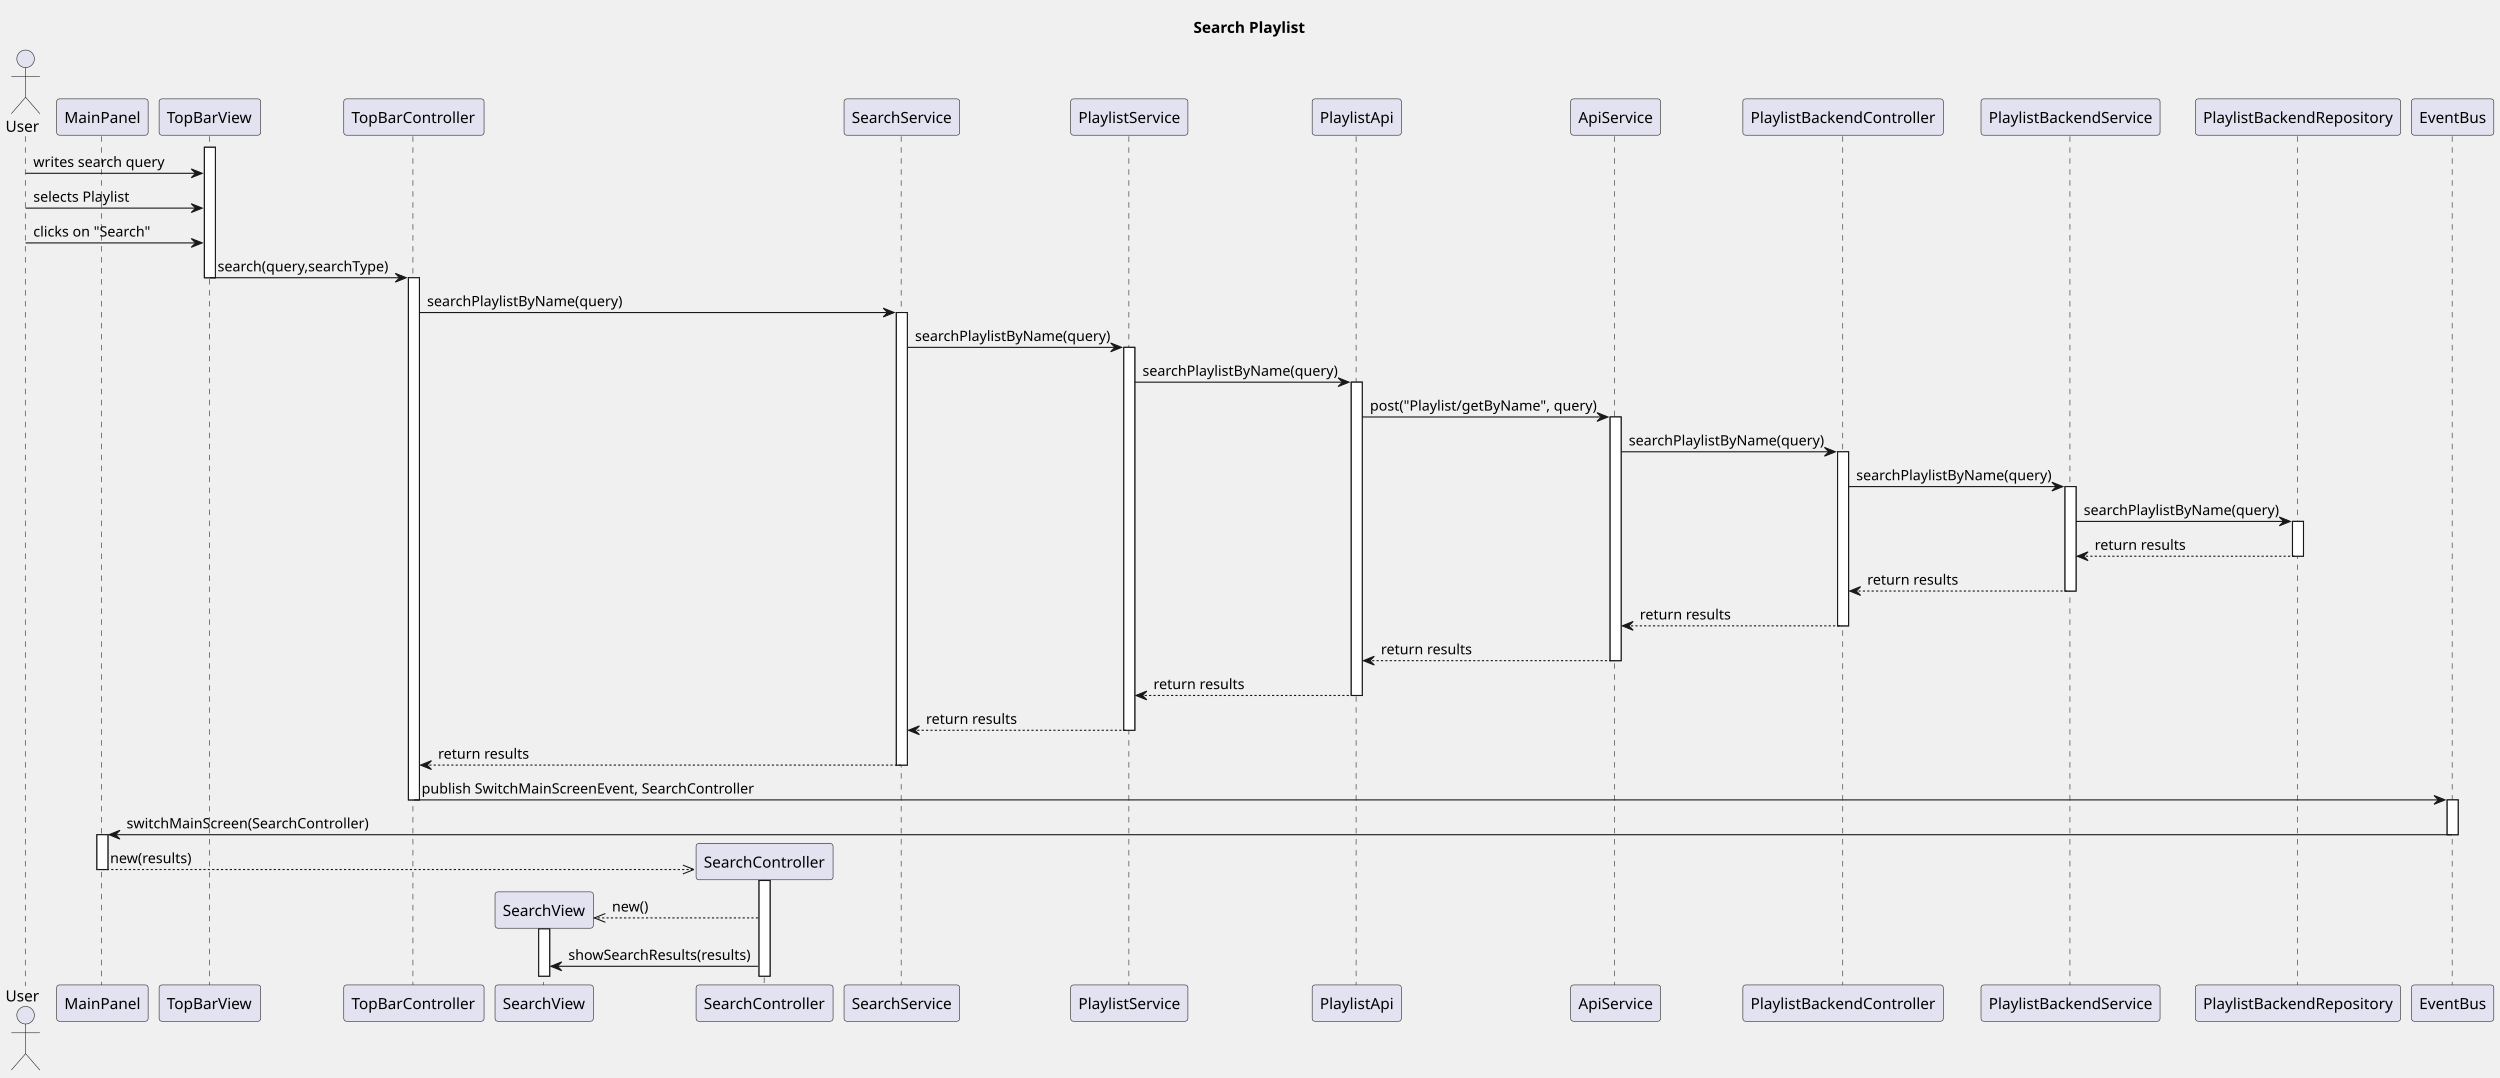
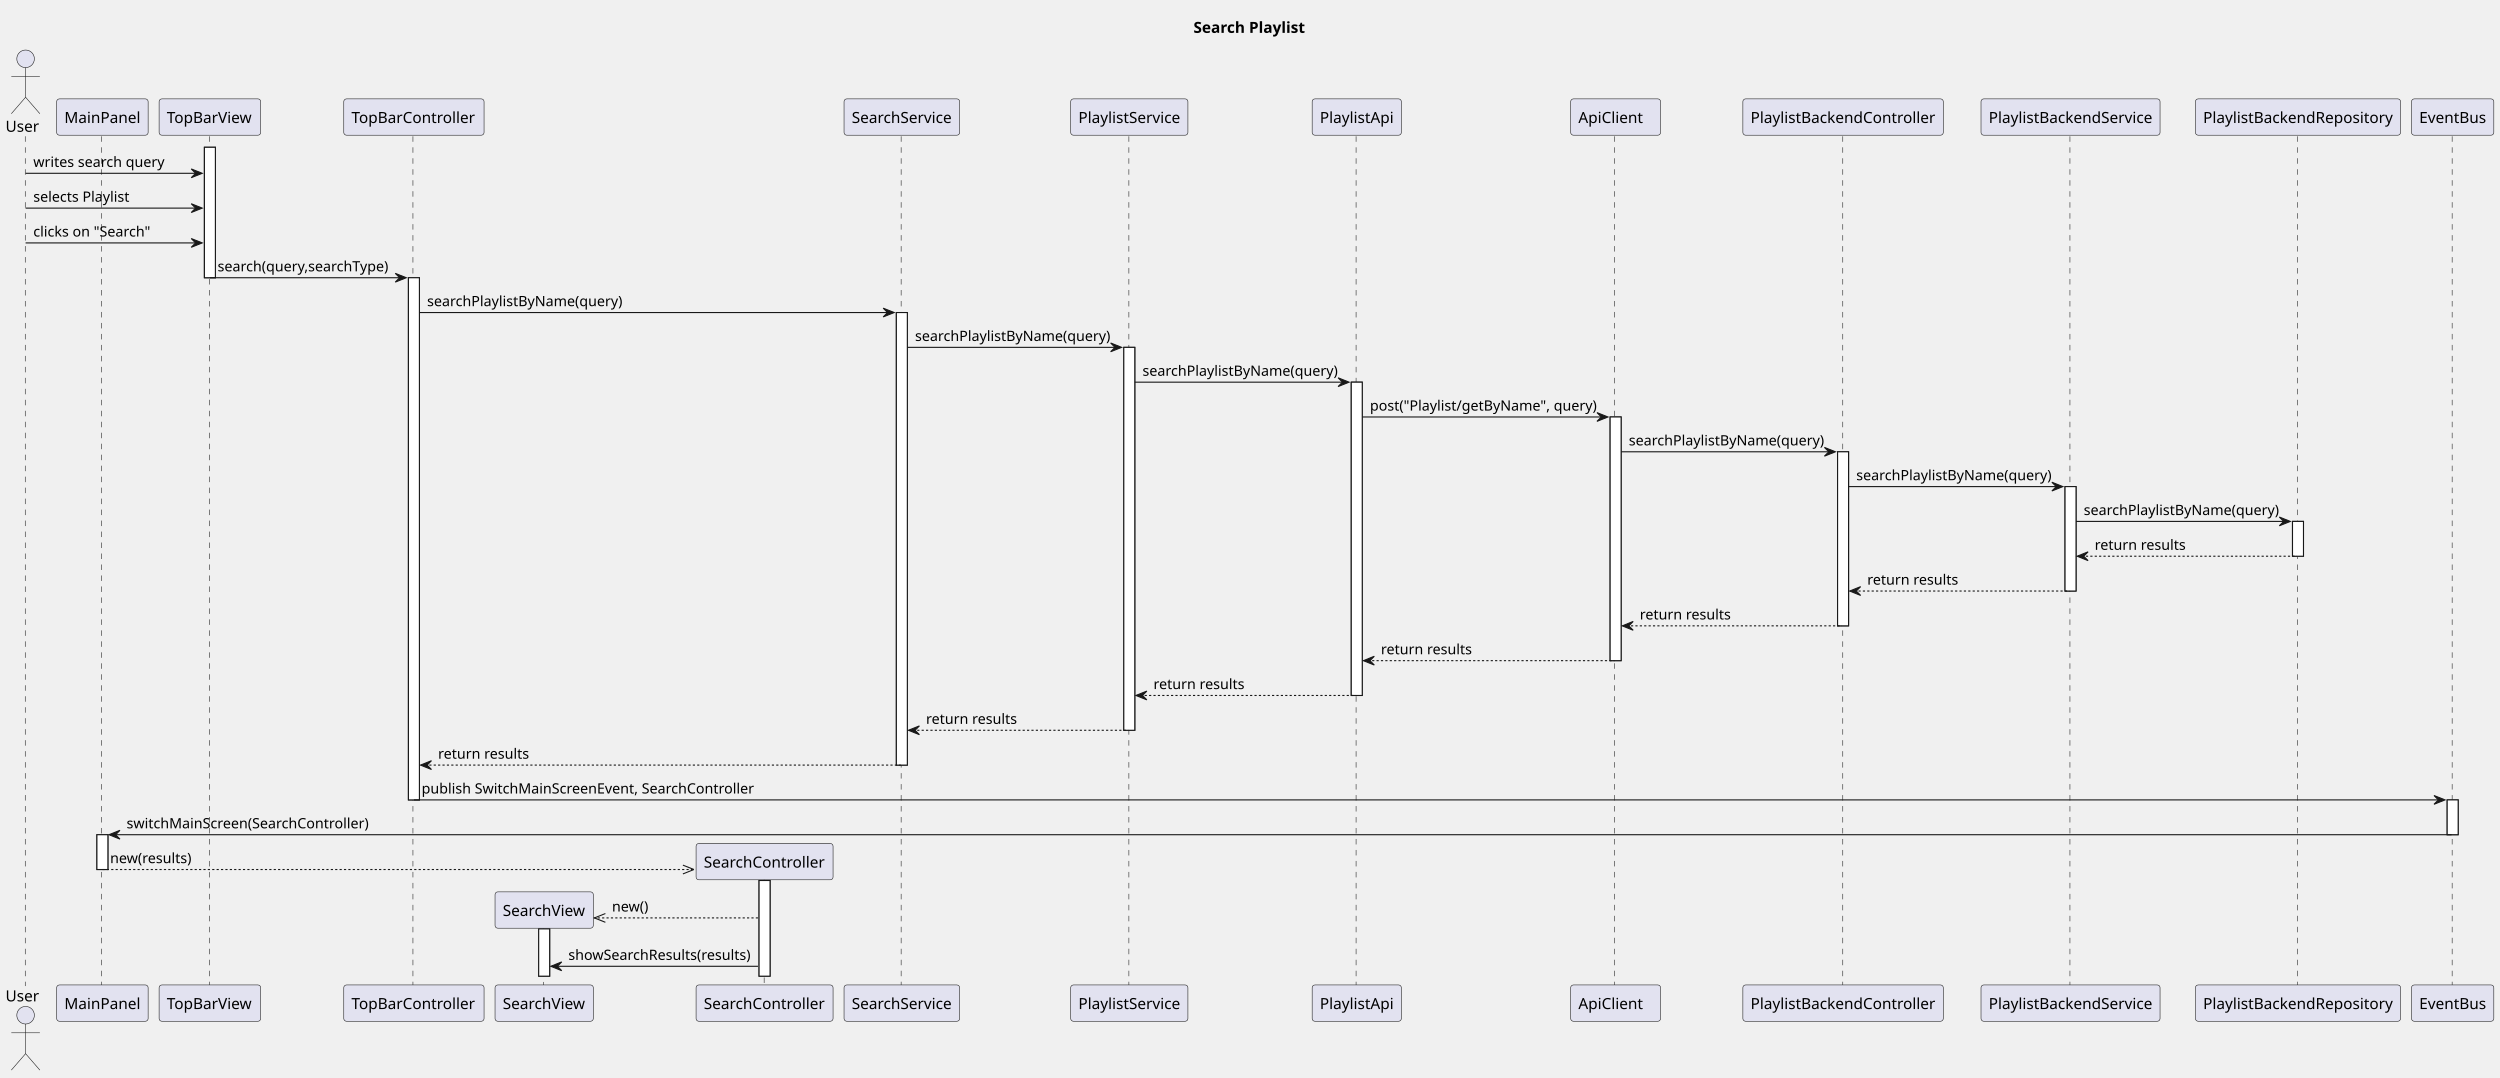
<svg xmlns="http://www.w3.org/2000/svg" contentStyleType="text/css" data-diagram-type="SEQUENCE" height="981px" preserveAspectRatio="none" style="width:2277px;height:981px;background:#FFFFFF;" version="1.1" viewBox="0 0 2277 981" width="2277px" zoomAndPan="magnify">
  <defs />
  <g>
    <text fill="#000000" font-family="sans-serif" font-size="14" font-weight="bold" lengthAdjust="spacing" textLength="101.388" x="1086.99" y="29.966">Search Playlist</text>
    <g>
      <rect fill="#FFFFFF" height="31.706" style="stroke:#181818;stroke-width:1;" width="10" x="88.268" y="760.256" />
    </g>
    <g>
      <rect fill="#FFFFFF" height="118.824" style="stroke:#181818;stroke-width:1;" width="10" x="186.173" y="134.136" />
    </g>
    <g>
      <rect fill="#FFFFFF" height="475.59" style="stroke:#181818;stroke-width:1;" width="10" x="371.993" y="252.96" />
    </g>
    <g>
      <rect fill="#FFFFFF" height="43.068" style="stroke:#181818;stroke-width:1;" width="10" x="490.632" y="846.03" />
    </g>
    <g>
      <rect fill="#FFFFFF" height="87.136" style="stroke:#181818;stroke-width:1;" width="10" x="691.37" y="801.962" />
    </g>
    <g>
      <rect fill="#FFFFFF" height="412.178" style="stroke:#181818;stroke-width:1;" width="10" x="816.401" y="284.666" />
    </g>
    <g>
      <rect fill="#FFFFFF" height="348.766" style="stroke:#181818;stroke-width:1;" width="10" x="1023.566" y="316.372" />
    </g>
    <g>
      <rect fill="#FFFFFF" height="285.354" style="stroke:#181818;stroke-width:1;" width="10" x="1230.731" y="348.078" />
    </g>
    <g>
      <rect fill="#FFFFFF" height="221.942" style="stroke:#181818;stroke-width:1;" width="10" x="1466.509" y="379.784" />
    </g>
    <g>
      <rect fill="#FFFFFF" height="158.53" style="stroke:#181818;stroke-width:1;" width="10" x="1673.675" y="411.49" />
    </g>
    <g>
      <rect fill="#FFFFFF" height="95.118" style="stroke:#181818;stroke-width:1;" width="10" x="1880.84" y="443.196" />
    </g>
    <g>
      <rect fill="#FFFFFF" height="31.706" style="stroke:#181818;stroke-width:1;" width="10" x="2088.005" y="474.902" />
    </g>
    <g>
      <rect fill="#FFFFFF" height="31.706" style="stroke:#181818;stroke-width:1;" width="10" x="2228.89" y="728.55" />
    </g>
    <g class="participant-lifeline" data-entity-uid="part1" data-qualified-name="User" id="part1-lifeline">
      <g>
        <rect fill="#000000" fill-opacity="0" height="773.962" width="8" x="19.309" y="124.136" />
        <line style="stroke:#181818;stroke-width:0.5;stroke-dasharray:5,5;" x1="23" x2="23" y1="124.136" y2="898.098" />
      </g>
    </g>
    <g class="participant-lifeline" data-entity-uid="part2" data-qualified-name="MainPanel" id="part2-lifeline">
      <g>
        <rect fill="#000000" fill-opacity="0" height="773.962" width="8" x="89.268" y="124.136" />
        <line style="stroke:#181818;stroke-width:0.5;stroke-dasharray:5,5;" x1="92.618" x2="92.618" y1="124.136" y2="898.098" />
      </g>
    </g>
    <g class="participant-lifeline" data-entity-uid="part3" data-qualified-name="TopBarView" id="part3-lifeline">
      <g>
        <rect fill="#000000" fill-opacity="0" height="773.962" width="8" x="187.173" y="124.136" />
        <line style="stroke:#181818;stroke-width:0.5;stroke-dasharray:5,5;" x1="190.918" x2="190.918" y1="124.136" y2="898.098" />
      </g>
    </g>
    <g class="participant-lifeline" data-entity-uid="part4" data-qualified-name="TopBarController" id="part4-lifeline">
      <g>
        <rect fill="#000000" fill-opacity="0" height="773.962" width="8" x="372.993" y="124.136" />
        <line style="stroke:#181818;stroke-width:0.5;stroke-dasharray:5,5;" x1="376.104" x2="376.104" y1="124.136" y2="898.098" />
      </g>
    </g>
    <g class="participant-lifeline" data-entity-uid="part5" data-qualified-name="SearchView" id="part5-lifeline">
      <g>
        <rect fill="#000000" fill-opacity="0" height="53.74" width="8" x="491.632" y="844.358" />
        <line style="stroke:#181818;stroke-width:0.5;stroke-dasharray:5,5;" x1="494.881" x2="494.881" y1="844.358" y2="898.098" />
      </g>
    </g>
    <g class="participant-lifeline" data-entity-uid="part6" data-qualified-name="SearchController" id="part6-lifeline">
      <g>
        <rect fill="#000000" fill-opacity="0" height="97.808" width="8" x="692.37" y="800.29" />
        <line style="stroke:#181818;stroke-width:0.5;stroke-dasharray:5,5;" x1="695.987" x2="695.987" y1="800.29" y2="898.098" />
      </g>
    </g>
    <g class="participant-lifeline" data-entity-uid="part7" data-qualified-name="SearchService" id="part7-lifeline">
      <g>
        <rect fill="#000000" fill-opacity="0" height="773.962" width="8" x="817.401" y="124.136" />
        <line style="stroke:#181818;stroke-width:0.5;stroke-dasharray:5,5;" x1="820.754" x2="820.754" y1="124.136" y2="898.098" />
      </g>
    </g>
    <g class="participant-lifeline" data-entity-uid="part8" data-qualified-name="PlaylistService" id="part8-lifeline">
      <g>
        <rect fill="#000000" fill-opacity="0" height="773.962" width="8" x="1024.566" y="124.136" />
        <line style="stroke:#181818;stroke-width:0.5;stroke-dasharray:5,5;" x1="1028.184" x2="1028.184" y1="124.136" y2="898.098" />
      </g>
    </g>
    <g class="participant-lifeline" data-entity-uid="part9" data-qualified-name="PlaylistApi" id="part9-lifeline">
      <g>
        <rect fill="#000000" fill-opacity="0" height="773.962" width="8" x="1231.731" y="124.136" />
        <line style="stroke:#181818;stroke-width:0.5;stroke-dasharray:5,5;" x1="1235.117" x2="1235.117" y1="124.136" y2="898.098" />
      </g>
    </g>
-     <g class="participant-lifeline" data-entity-uid="part10" data-qualified-name="ApiService" id="part10-lifeline">
+     <g class="participant-lifeline" data-entity-uid="part10" data-qualified-name="ApiClient" id="part10-lifeline">
      <g>
        <rect fill="#000000" fill-opacity="0" height="773.962" width="8" x="1467.509" y="124.136" />
        <line style="stroke:#181818;stroke-width:0.5;stroke-dasharray:5,5;" x1="1470.574" x2="1470.574" y1="124.136" y2="898.098" />
      </g>
    </g>
    <g class="participant-lifeline" data-entity-uid="part11" data-qualified-name="PlaylistBackendController" id="part11-lifeline">
      <g>
        <rect fill="#000000" fill-opacity="0" height="773.962" width="8" x="1674.675" y="124.136" />
        <line style="stroke:#181818;stroke-width:0.5;stroke-dasharray:5,5;" x1="1678.402" x2="1678.402" y1="124.136" y2="898.098" />
      </g>
    </g>
    <g class="participant-lifeline" data-entity-uid="part12" data-qualified-name="PlaylistBackendService" id="part12-lifeline">
      <g>
        <rect fill="#000000" fill-opacity="0" height="773.962" width="8" x="1881.84" y="124.136" />
        <line style="stroke:#181818;stroke-width:0.5;stroke-dasharray:5,5;" x1="1885.304" x2="1885.304" y1="124.136" y2="898.098" />
      </g>
    </g>
    <g class="participant-lifeline" data-entity-uid="part13" data-qualified-name="PlaylistBackendRepository" id="part13-lifeline">
      <g>
        <rect fill="#000000" fill-opacity="0" height="773.962" width="8" x="2089.005" y="124.136" />
        <line style="stroke:#181818;stroke-width:0.5;stroke-dasharray:5,5;" x1="2092.597" x2="2092.597" y1="124.136" y2="898.098" />
      </g>
    </g>
    <g class="participant-lifeline" data-entity-uid="part14" data-qualified-name="EventBus" id="part14-lifeline">
      <g>
        <rect fill="#000000" fill-opacity="0" height="773.962" width="8" x="2229.89" y="124.136" />
        <line style="stroke:#181818;stroke-width:0.5;stroke-dasharray:5,5;" x1="2233.413" x2="2233.413" y1="124.136" y2="898.098" />
      </g>
    </g>
    <g class="participant participant-head" data-entity-uid="part1" data-qualified-name="User" id="part1-head">
      <text fill="#000000" font-family="sans-serif" font-size="14" lengthAdjust="spacing" textLength="30.618" x="5" y="120.034">User</text>
      <ellipse cx="23.309" cy="53.568" fill="#E2E2F0" rx="8" ry="8" style="stroke:#181818;stroke-width:0.5;" />
      <path d="M23.309,61.568 L23.309,88.568 M10.309,69.568 L36.309,69.568 M23.309,88.568 L10.309,103.568 M23.309,88.568 L36.309,103.568" fill="none" style="stroke:#181818;stroke-width:0.5;" />
    </g>
    <g class="participant participant-tail" data-entity-uid="part1" data-qualified-name="User" id="part1-tail">
      <text fill="#000000" font-family="sans-serif" font-size="14" lengthAdjust="spacing" textLength="30.618" x="5" y="912.064">User</text>
      <ellipse cx="23.309" cy="924.666" fill="#E2E2F0" rx="8" ry="8" style="stroke:#181818;stroke-width:0.5;" />
      <path d="M23.309,932.666 L23.309,959.666 M10.309,940.666 L36.309,940.666 M23.309,959.666 L10.309,974.666 M23.309,959.666 L36.309,974.666" fill="none" style="stroke:#181818;stroke-width:0.5;" />
    </g>
    <g class="participant participant-head" data-entity-uid="part2" data-qualified-name="MainPanel" id="part2-head">
      <rect fill="#E2E2F0" height="33.068" rx="2.5" ry="2.5" style="stroke:#181818;stroke-width:0.5;" width="83.3" x="51.618" y="90.068" />
      <text fill="#000000" font-family="sans-serif" font-size="14" lengthAdjust="spacing" textLength="69.3" x="58.618" y="112.034">MainPanel</text>
    </g>
    <g class="participant participant-tail" data-entity-uid="part2" data-qualified-name="MainPanel" id="part2-tail">
      <rect fill="#E2E2F0" height="33.068" rx="2.5" ry="2.5" style="stroke:#181818;stroke-width:0.5;" width="83.3" x="51.618" y="897.098" />
      <text fill="#000000" font-family="sans-serif" font-size="14" lengthAdjust="spacing" textLength="69.3" x="58.618" y="919.064">MainPanel</text>
    </g>
    <g class="participant participant-head" data-entity-uid="part3" data-qualified-name="TopBarView" id="part3-head">
      <rect fill="#E2E2F0" height="33.068" rx="2.5" ry="2.5" style="stroke:#181818;stroke-width:0.5;" width="92.512" x="144.918" y="90.068" />
      <text fill="#000000" font-family="sans-serif" font-size="14" lengthAdjust="spacing" textLength="78.512" x="151.918" y="112.034">TopBarView</text>
    </g>
    <g class="participant participant-tail" data-entity-uid="part3" data-qualified-name="TopBarView" id="part3-tail">
      <rect fill="#E2E2F0" height="33.068" rx="2.5" ry="2.5" style="stroke:#181818;stroke-width:0.5;" width="92.512" x="144.918" y="897.098" />
      <text fill="#000000" font-family="sans-serif" font-size="14" lengthAdjust="spacing" textLength="78.512" x="151.918" y="919.064">TopBarView</text>
    </g>
    <g class="participant participant-head" data-entity-uid="part4" data-qualified-name="TopBarController" id="part4-head">
      <rect fill="#E2E2F0" height="33.068" rx="2.5" ry="2.5" style="stroke:#181818;stroke-width:0.5;" width="127.778" x="313.104" y="90.068" />
      <text fill="#000000" font-family="sans-serif" font-size="14" lengthAdjust="spacing" textLength="113.778" x="320.104" y="112.034">TopBarController</text>
    </g>
    <g class="participant participant-tail" data-entity-uid="part4" data-qualified-name="TopBarController" id="part4-tail">
      <rect fill="#E2E2F0" height="33.068" rx="2.5" ry="2.5" style="stroke:#181818;stroke-width:0.5;" width="127.778" x="313.104" y="897.098" />
      <text fill="#000000" font-family="sans-serif" font-size="14" lengthAdjust="spacing" textLength="113.778" x="320.104" y="919.064">TopBarController</text>
    </g>
    <g class="participant participant-tail" data-entity-uid="part5" data-qualified-name="SearchView" id="part5-tail">
      <rect fill="#E2E2F0" height="33.068" rx="2.5" ry="2.5" style="stroke:#181818;stroke-width:0.5;" width="89.502" x="450.881" y="897.098" />
      <text fill="#000000" font-family="sans-serif" font-size="14" lengthAdjust="spacing" textLength="75.502" x="457.881" y="919.064">SearchView</text>
    </g>
    <g class="participant participant-tail" data-entity-uid="part6" data-qualified-name="SearchController" id="part6-tail">
      <rect fill="#E2E2F0" height="33.068" rx="2.5" ry="2.5" style="stroke:#181818;stroke-width:0.5;" width="124.768" x="633.987" y="897.098" />
      <text fill="#000000" font-family="sans-serif" font-size="14" lengthAdjust="spacing" textLength="110.768" x="640.987" y="919.064">SearchController</text>
    </g>
    <g class="participant participant-head" data-entity-uid="part7" data-qualified-name="SearchService" id="part7-head">
      <rect fill="#E2E2F0" height="33.068" rx="2.5" ry="2.5" style="stroke:#181818;stroke-width:0.5;" width="105.294" x="768.754" y="90.068" />
      <text fill="#000000" font-family="sans-serif" font-size="14" lengthAdjust="spacing" textLength="91.294" x="775.754" y="112.034">SearchService</text>
    </g>
    <g class="participant participant-tail" data-entity-uid="part7" data-qualified-name="SearchService" id="part7-tail">
      <rect fill="#E2E2F0" height="33.068" rx="2.5" ry="2.5" style="stroke:#181818;stroke-width:0.5;" width="105.294" x="768.754" y="897.098" />
      <text fill="#000000" font-family="sans-serif" font-size="14" lengthAdjust="spacing" textLength="91.294" x="775.754" y="919.064">SearchService</text>
    </g>
    <g class="participant participant-head" data-entity-uid="part8" data-qualified-name="PlaylistService" id="part8-head">
      <rect fill="#E2E2F0" height="33.068" rx="2.5" ry="2.5" style="stroke:#181818;stroke-width:0.5;" width="106.764" x="975.184" y="90.068" />
      <text fill="#000000" font-family="sans-serif" font-size="14" lengthAdjust="spacing" textLength="92.764" x="982.184" y="112.034">PlaylistService</text>
    </g>
    <g class="participant participant-tail" data-entity-uid="part8" data-qualified-name="PlaylistService" id="part8-tail">
      <rect fill="#E2E2F0" height="33.068" rx="2.5" ry="2.5" style="stroke:#181818;stroke-width:0.5;" width="106.764" x="975.184" y="897.098" />
      <text fill="#000000" font-family="sans-serif" font-size="14" lengthAdjust="spacing" textLength="92.764" x="982.184" y="919.064">PlaylistService</text>
    </g>
    <g class="participant participant-head" data-entity-uid="part9" data-qualified-name="PlaylistApi" id="part9-head">
      <rect fill="#E2E2F0" height="33.068" rx="2.5" ry="2.5" style="stroke:#181818;stroke-width:0.5;" width="81.228" x="1195.117" y="90.068" />
      <text fill="#000000" font-family="sans-serif" font-size="14" lengthAdjust="spacing" textLength="67.228" x="1202.117" y="112.034">PlaylistApi</text>
    </g>
    <g class="participant participant-tail" data-entity-uid="part9" data-qualified-name="PlaylistApi" id="part9-tail">
      <rect fill="#E2E2F0" height="33.068" rx="2.5" ry="2.5" style="stroke:#181818;stroke-width:0.5;" width="81.228" x="1195.117" y="897.098" />
      <text fill="#000000" font-family="sans-serif" font-size="14" lengthAdjust="spacing" textLength="67.228" x="1202.117" y="919.064">PlaylistApi</text>
    </g>
-     <g class="participant participant-head" data-entity-uid="part10" data-qualified-name="ApiService" id="part10-head">
+     <g class="participant participant-head" data-entity-uid="part10" data-qualified-name="ApiClient" id="part10-head">
      <rect fill="#E2E2F0" height="33.068" rx="2.5" ry="2.5" style="stroke:#181818;stroke-width:0.5;" width="81.872" x="1430.574" y="90.068" />
-       <text fill="#000000" font-family="sans-serif" font-size="14" lengthAdjust="spacing" textLength="67.872" x="1437.574" y="112.034">ApiService</text>
-     </g>
-     <g class="participant participant-tail" data-entity-uid="part10" data-qualified-name="ApiService" id="part10-tail">
+       <text fill="#000000" font-family="sans-serif" font-size="14" lengthAdjust="spacing" textLength="67.872" x="1437.574" y="112.034">ApiClient</text>
+     </g>
+     <g class="participant participant-tail" data-entity-uid="part10" data-qualified-name="ApiClient" id="part10-tail">
      <rect fill="#E2E2F0" height="33.068" rx="2.5" ry="2.5" style="stroke:#181818;stroke-width:0.5;" width="81.872" x="1430.574" y="897.098" />
-       <text fill="#000000" font-family="sans-serif" font-size="14" lengthAdjust="spacing" textLength="67.872" x="1437.574" y="919.064">ApiService</text>
+       <text fill="#000000" font-family="sans-serif" font-size="14" lengthAdjust="spacing" textLength="67.872" x="1437.574" y="919.064">ApiClient</text>
    </g>
    <g class="participant participant-head" data-entity-uid="part11" data-qualified-name="PlaylistBackendController" id="part11-head">
      <rect fill="#E2E2F0" height="33.068" rx="2.5" ry="2.5" style="stroke:#181818;stroke-width:0.5;" width="182.545" x="1587.402" y="90.068" />
      <text fill="#000000" font-family="sans-serif" font-size="14" lengthAdjust="spacing" textLength="168.545" x="1594.402" y="112.034">PlaylistBackendController</text>
    </g>
    <g class="participant participant-tail" data-entity-uid="part11" data-qualified-name="PlaylistBackendController" id="part11-tail">
      <rect fill="#E2E2F0" height="33.068" rx="2.5" ry="2.5" style="stroke:#181818;stroke-width:0.5;" width="182.545" x="1587.402" y="897.098" />
      <text fill="#000000" font-family="sans-serif" font-size="14" lengthAdjust="spacing" textLength="168.545" x="1594.402" y="919.064">PlaylistBackendController</text>
    </g>
    <g class="participant participant-head" data-entity-uid="part12" data-qualified-name="PlaylistBackendService" id="part12-head">
      <rect fill="#E2E2F0" height="33.068" rx="2.5" ry="2.5" style="stroke:#181818;stroke-width:0.5;" width="163.071" x="1804.304" y="90.068" />
      <text fill="#000000" font-family="sans-serif" font-size="14" lengthAdjust="spacing" textLength="149.071" x="1811.304" y="112.034">PlaylistBackendService</text>
    </g>
    <g class="participant participant-tail" data-entity-uid="part12" data-qualified-name="PlaylistBackendService" id="part12-tail">
      <rect fill="#E2E2F0" height="33.068" rx="2.5" ry="2.5" style="stroke:#181818;stroke-width:0.5;" width="163.071" x="1804.304" y="897.098" />
      <text fill="#000000" font-family="sans-serif" font-size="14" lengthAdjust="spacing" textLength="149.071" x="1811.304" y="919.064">PlaylistBackendService</text>
    </g>
    <g class="participant participant-head" data-entity-uid="part13" data-qualified-name="PlaylistBackendRepository" id="part13-head">
      <rect fill="#E2E2F0" height="33.068" rx="2.5" ry="2.5" style="stroke:#181818;stroke-width:0.5;" width="186.815" x="1999.597" y="90.068" />
      <text fill="#000000" font-family="sans-serif" font-size="14" lengthAdjust="spacing" textLength="172.815" x="2006.597" y="112.034">PlaylistBackendRepository</text>
    </g>
    <g class="participant participant-tail" data-entity-uid="part13" data-qualified-name="PlaylistBackendRepository" id="part13-tail">
      <rect fill="#E2E2F0" height="33.068" rx="2.5" ry="2.5" style="stroke:#181818;stroke-width:0.5;" width="186.815" x="1999.597" y="897.098" />
      <text fill="#000000" font-family="sans-serif" font-size="14" lengthAdjust="spacing" textLength="172.815" x="2006.597" y="919.064">PlaylistBackendRepository</text>
    </g>
    <g class="participant participant-head" data-entity-uid="part14" data-qualified-name="EventBus" id="part14-head">
      <rect fill="#E2E2F0" height="33.068" rx="2.5" ry="2.5" style="stroke:#181818;stroke-width:0.5;" width="74.956" x="2196.413" y="90.068" />
      <text fill="#000000" font-family="sans-serif" font-size="14" lengthAdjust="spacing" textLength="60.956" x="2203.413" y="112.034">EventBus</text>
    </g>
    <g class="participant participant-tail" data-entity-uid="part14" data-qualified-name="EventBus" id="part14-tail">
      <rect fill="#E2E2F0" height="33.068" rx="2.5" ry="2.5" style="stroke:#181818;stroke-width:0.5;" width="74.956" x="2196.413" y="897.098" />
      <text fill="#000000" font-family="sans-serif" font-size="14" lengthAdjust="spacing" textLength="60.956" x="2203.413" y="919.064">EventBus</text>
    </g>
    <g>
      <rect fill="#FFFFFF" height="31.706" style="stroke:#181818;stroke-width:1;" width="10" x="88.268" y="760.256" />
    </g>
    <g>
      <rect fill="#FFFFFF" height="118.824" style="stroke:#181818;stroke-width:1;" width="10" x="186.173" y="134.136" />
    </g>
    <g>
      <rect fill="#FFFFFF" height="475.59" style="stroke:#181818;stroke-width:1;" width="10" x="371.993" y="252.96" />
    </g>
    <g>
      <rect fill="#FFFFFF" height="43.068" style="stroke:#181818;stroke-width:1;" width="10" x="490.632" y="846.03" />
    </g>
    <g>
      <rect fill="#FFFFFF" height="87.136" style="stroke:#181818;stroke-width:1;" width="10" x="691.37" y="801.962" />
    </g>
    <g>
      <rect fill="#FFFFFF" height="412.178" style="stroke:#181818;stroke-width:1;" width="10" x="816.401" y="284.666" />
    </g>
    <g>
      <rect fill="#FFFFFF" height="348.766" style="stroke:#181818;stroke-width:1;" width="10" x="1023.566" y="316.372" />
    </g>
    <g>
      <rect fill="#FFFFFF" height="285.354" style="stroke:#181818;stroke-width:1;" width="10" x="1230.731" y="348.078" />
    </g>
    <g>
      <rect fill="#FFFFFF" height="221.942" style="stroke:#181818;stroke-width:1;" width="10" x="1466.509" y="379.784" />
    </g>
    <g>
      <rect fill="#FFFFFF" height="158.53" style="stroke:#181818;stroke-width:1;" width="10" x="1673.675" y="411.49" />
    </g>
    <g>
      <rect fill="#FFFFFF" height="95.118" style="stroke:#181818;stroke-width:1;" width="10" x="1880.84" y="443.196" />
    </g>
    <g>
      <rect fill="#FFFFFF" height="31.706" style="stroke:#181818;stroke-width:1;" width="10" x="2088.005" y="474.902" />
    </g>
    <g>
      <rect fill="#FFFFFF" height="31.706" style="stroke:#181818;stroke-width:1;" width="10" x="2228.89" y="728.55" />
    </g>
    <g class="message" data-entity-1="part1" data-entity-2="part3" id="msg1">
      <polygon fill="#181818" points="174.173,153.842,184.173,157.842,174.173,161.842,178.173,157.842" style="stroke:#181818;stroke-width:1;" />
      <line style="stroke:#181818;stroke-width:1;" x1="23.309" x2="180.173" y1="157.842" y2="157.842" />
      <text fill="#000000" font-family="sans-serif" font-size="13" lengthAdjust="spacing" textLength="119.808" x="30.309" y="152.033">writes search query</text>
    </g>
    <g class="message" data-entity-1="part1" data-entity-2="part3" id="msg2">
      <polygon fill="#181818" points="174.173,185.548,184.173,189.548,174.173,193.548,178.173,189.548" style="stroke:#181818;stroke-width:1;" />
      <line style="stroke:#181818;stroke-width:1;" x1="23.309" x2="180.173" y1="189.548" y2="189.548" />
      <text fill="#000000" font-family="sans-serif" font-size="13" lengthAdjust="spacing" textLength="87.555" x="30.309" y="183.739">selects Playlist</text>
    </g>
    <g class="message" data-entity-1="part1" data-entity-2="part3" id="msg3">
      <polygon fill="#181818" points="174.173,217.254,184.173,221.254,174.173,225.254,178.173,221.254" style="stroke:#181818;stroke-width:1;" />
      <line style="stroke:#181818;stroke-width:1;" x1="23.309" x2="180.173" y1="221.254" y2="221.254" />
      <text fill="#000000" font-family="sans-serif" font-size="13" lengthAdjust="spacing" textLength="107.029" x="30.309" y="215.445">clicks on "Search"</text>
    </g>
    <g class="message" data-entity-1="part3" data-entity-2="part4" id="msg4">
      <polygon fill="#181818" points="359.993,248.96,369.993,252.96,359.993,256.96,363.993,252.96" style="stroke:#181818;stroke-width:1;" />
      <line style="stroke:#181818;stroke-width:1;" x1="191.173" x2="365.993" y1="252.96" y2="252.96" />
      <text fill="#000000" font-family="sans-serif" font-size="13" lengthAdjust="spacing" textLength="156.819" x="198.173" y="247.151">search(query,searchType)</text>
    </g>
    <g class="message" data-entity-1="part4" data-entity-2="part7" id="msg5">
      <polygon fill="#181818" points="804.401,280.666,814.401,284.666,804.401,288.666,808.401,284.666" style="stroke:#181818;stroke-width:1;" />
      <line style="stroke:#181818;stroke-width:1;" x1="381.993" x2="810.401" y1="284.666" y2="284.666" />
      <text fill="#000000" font-family="sans-serif" font-size="13" lengthAdjust="spacing" textLength="178.165" x="388.993" y="278.857">searchPlaylistByName(query)</text>
    </g>
    <g class="message" data-entity-1="part7" data-entity-2="part8" id="msg6">
      <polygon fill="#181818" points="1011.566,312.372,1021.566,316.372,1011.566,320.372,1015.566,316.372" style="stroke:#181818;stroke-width:1;" />
      <line style="stroke:#181818;stroke-width:1;" x1="826.401" x2="1017.566" y1="316.372" y2="316.372" />
      <text fill="#000000" font-family="sans-serif" font-size="13" lengthAdjust="spacing" textLength="178.165" x="833.401" y="310.563">searchPlaylistByName(query)</text>
    </g>
    <g class="message" data-entity-1="part8" data-entity-2="part9" id="msg7">
      <polygon fill="#181818" points="1218.731,344.078,1228.731,348.078,1218.731,352.078,1222.731,348.078" style="stroke:#181818;stroke-width:1;" />
      <line style="stroke:#181818;stroke-width:1;" x1="1033.566" x2="1224.731" y1="348.078" y2="348.078" />
      <text fill="#000000" font-family="sans-serif" font-size="13" lengthAdjust="spacing" textLength="178.165" x="1040.566" y="342.269">searchPlaylistByName(query)</text>
    </g>
    <g class="message" data-entity-1="part9" data-entity-2="part10" id="msg8">
      <polygon fill="#181818" points="1454.509,375.784,1464.509,379.784,1454.509,383.784,1458.509,379.784" style="stroke:#181818;stroke-width:1;" />
      <line style="stroke:#181818;stroke-width:1;" x1="1240.731" x2="1460.509" y1="379.784" y2="379.784" />
      <text fill="#000000" font-family="sans-serif" font-size="13" lengthAdjust="spacing" textLength="206.778" x="1247.731" y="373.975">post("Playlist/getByName", query)</text>
    </g>
    <g class="message" data-entity-1="part10" data-entity-2="part11" id="msg9">
      <polygon fill="#181818" points="1661.675,407.49,1671.675,411.49,1661.675,415.49,1665.675,411.49" style="stroke:#181818;stroke-width:1;" />
      <line style="stroke:#181818;stroke-width:1;" x1="1476.509" x2="1667.675" y1="411.49" y2="411.49" />
      <text fill="#000000" font-family="sans-serif" font-size="13" lengthAdjust="spacing" textLength="178.165" x="1483.509" y="405.681">searchPlaylistByName(query)</text>
    </g>
    <g class="message" data-entity-1="part11" data-entity-2="part12" id="msg10">
      <polygon fill="#181818" points="1868.84,439.196,1878.84,443.196,1868.84,447.196,1872.84,443.196" style="stroke:#181818;stroke-width:1;" />
      <line style="stroke:#181818;stroke-width:1;" x1="1683.675" x2="1874.84" y1="443.196" y2="443.196" />
      <text fill="#000000" font-family="sans-serif" font-size="13" lengthAdjust="spacing" textLength="178.165" x="1690.675" y="437.387">searchPlaylistByName(query)</text>
    </g>
    <g class="message" data-entity-1="part12" data-entity-2="part13" id="msg11">
      <polygon fill="#181818" points="2076.005,470.902,2086.005,474.902,2076.005,478.902,2080.005,474.902" style="stroke:#181818;stroke-width:1;" />
      <line style="stroke:#181818;stroke-width:1;" x1="1890.84" x2="2082.005" y1="474.902" y2="474.902" />
      <text fill="#000000" font-family="sans-serif" font-size="13" lengthAdjust="spacing" textLength="178.165" x="1897.84" y="469.093">searchPlaylistByName(query)</text>
    </g>
    <g class="message" data-entity-1="part13" data-entity-2="part12" id="msg12">
      <polygon fill="#181818" points="1901.84,502.608,1891.84,506.608,1901.84,510.608,1897.84,506.608" style="stroke:#181818;stroke-width:1;" />
      <line style="stroke:#181818;stroke-width:1;stroke-dasharray:2,2;" x1="1895.84" x2="2092.005" y1="506.608" y2="506.608" />
      <text fill="#000000" font-family="sans-serif" font-size="13" lengthAdjust="spacing" textLength="83.447" x="1907.84" y="500.799">return results</text>
    </g>
    <g class="message" data-entity-1="part12" data-entity-2="part11" id="msg13">
      <polygon fill="#181818" points="1694.675,534.314,1684.675,538.314,1694.675,542.314,1690.675,538.314" style="stroke:#181818;stroke-width:1;" />
      <line style="stroke:#181818;stroke-width:1;stroke-dasharray:2,2;" x1="1688.675" x2="1884.84" y1="538.314" y2="538.314" />
      <text fill="#000000" font-family="sans-serif" font-size="13" lengthAdjust="spacing" textLength="83.447" x="1700.675" y="532.505">return results</text>
    </g>
    <g class="message" data-entity-1="part11" data-entity-2="part10" id="msg14">
      <polygon fill="#181818" points="1487.509,566.02,1477.509,570.02,1487.509,574.02,1483.509,570.02" style="stroke:#181818;stroke-width:1;" />
      <line style="stroke:#181818;stroke-width:1;stroke-dasharray:2,2;" x1="1481.509" x2="1677.675" y1="570.02" y2="570.02" />
      <text fill="#000000" font-family="sans-serif" font-size="13" lengthAdjust="spacing" textLength="83.447" x="1493.509" y="564.211">return results</text>
    </g>
    <g class="message" data-entity-1="part10" data-entity-2="part9" id="msg15">
      <polygon fill="#181818" points="1251.731,597.726,1241.731,601.726,1251.731,605.726,1247.731,601.726" style="stroke:#181818;stroke-width:1;" />
      <line style="stroke:#181818;stroke-width:1;stroke-dasharray:2,2;" x1="1245.731" x2="1470.509" y1="601.726" y2="601.726" />
      <text fill="#000000" font-family="sans-serif" font-size="13" lengthAdjust="spacing" textLength="83.447" x="1257.731" y="595.917">return results</text>
    </g>
    <g class="message" data-entity-1="part9" data-entity-2="part8" id="msg16">
      <polygon fill="#181818" points="1044.566,629.432,1034.566,633.432,1044.566,637.432,1040.566,633.432" style="stroke:#181818;stroke-width:1;" />
      <line style="stroke:#181818;stroke-width:1;stroke-dasharray:2,2;" x1="1038.566" x2="1234.731" y1="633.432" y2="633.432" />
      <text fill="#000000" font-family="sans-serif" font-size="13" lengthAdjust="spacing" textLength="83.447" x="1050.566" y="627.623">return results</text>
    </g>
    <g class="message" data-entity-1="part8" data-entity-2="part7" id="msg17">
      <polygon fill="#181818" points="837.401,661.138,827.401,665.138,837.401,669.138,833.401,665.138" style="stroke:#181818;stroke-width:1;" />
      <line style="stroke:#181818;stroke-width:1;stroke-dasharray:2,2;" x1="831.401" x2="1027.566" y1="665.138" y2="665.138" />
      <text fill="#000000" font-family="sans-serif" font-size="13" lengthAdjust="spacing" textLength="83.447" x="843.401" y="659.329">return results</text>
    </g>
    <g class="message" data-entity-1="part7" data-entity-2="part4" id="msg18">
      <polygon fill="#181818" points="392.993,692.844,382.993,696.844,392.993,700.844,388.993,696.844" style="stroke:#181818;stroke-width:1;" />
      <line style="stroke:#181818;stroke-width:1;stroke-dasharray:2,2;" x1="386.993" x2="820.401" y1="696.844" y2="696.844" />
      <text fill="#000000" font-family="sans-serif" font-size="13" lengthAdjust="spacing" textLength="83.447" x="398.993" y="691.035">return results</text>
    </g>
    <g class="message" data-entity-1="part4" data-entity-2="part14" id="msg19">
      <polygon fill="#181818" points="2216.89,724.55,2226.89,728.55,2216.89,732.55,2220.89,728.55" style="stroke:#181818;stroke-width:1;" />
      <line style="stroke:#181818;stroke-width:1;" x1="376.993" x2="2222.89" y1="728.55" y2="728.55" />
      <text fill="#000000" font-family="sans-serif" font-size="13" lengthAdjust="spacing" textLength="303.576" x="383.993" y="722.741">publish SwitchMainScreenEvent, SearchController</text>
    </g>
    <g class="message" data-entity-1="part14" data-entity-2="part2" id="msg20">
      <polygon fill="#181818" points="109.268,756.256,99.268,760.256,109.268,764.256,105.268,760.256" style="stroke:#181818;stroke-width:1;" />
      <line style="stroke:#181818;stroke-width:1;" x1="103.268" x2="2232.89" y1="760.256" y2="760.256" />
      <text fill="#000000" font-family="sans-serif" font-size="13" lengthAdjust="spacing" textLength="221.338" x="115.268" y="754.447">switchMainScreen(SearchController)</text>
    </g>
    <g class="message" data-entity-1="part2" data-entity-2="part6" id="msg21">
      <line style="stroke:#181818;stroke-width:1;" x1="631.987" x2="621.987" y1="791.962" y2="787.962" />
      <line style="stroke:#181818;stroke-width:1;" x1="631.987" x2="621.987" y1="791.962" y2="795.962" />
      <line style="stroke:#181818;stroke-width:1;stroke-dasharray:2,2;" x1="93.268" x2="632.987" y1="791.962" y2="791.962" />
      <text fill="#000000" font-family="sans-serif" font-size="13" lengthAdjust="spacing" textLength="74.62" x="100.268" y="786.153">new(results)</text>
    </g>
    <rect fill="#E2E2F0" height="33.068" rx="2.5" ry="2.5" style="stroke:#181818;stroke-width:0.5;" width="124.768" x="633.987" y="768.256" />
    <text fill="#000000" font-family="sans-serif" font-size="14" lengthAdjust="spacing" textLength="110.768" x="640.987" y="790.222">SearchController</text>
    <g class="message" data-entity-1="part6" data-entity-2="part5" id="msg23">
      <line style="stroke:#181818;stroke-width:1;" x1="541.383" x2="551.383" y1="836.03" y2="832.03" />
      <line style="stroke:#181818;stroke-width:1;" x1="541.383" x2="551.383" y1="836.03" y2="840.03" />
      <line style="stroke:#181818;stroke-width:1;stroke-dasharray:2,2;" x1="540.383" x2="690.37" y1="836.03" y2="836.03" />
      <text fill="#000000" font-family="sans-serif" font-size="13" lengthAdjust="spacing" textLength="33.384" x="557.383" y="830.221">new()</text>
    </g>
    <rect fill="#E2E2F0" height="33.068" rx="2.5" ry="2.5" style="stroke:#181818;stroke-width:0.5;" width="89.502" x="450.881" y="812.324" />
    <text fill="#000000" font-family="sans-serif" font-size="14" lengthAdjust="spacing" textLength="75.502" x="457.881" y="834.29">SearchView</text>
    <g class="message" data-entity-1="part6" data-entity-2="part5" id="msg25">
      <polygon fill="#181818" points="511.632,876.098,501.632,880.098,511.632,884.098,507.632,880.098" style="stroke:#181818;stroke-width:1;" />
      <line style="stroke:#181818;stroke-width:1;" x1="505.632" x2="690.37" y1="880.098" y2="880.098" />
      <text fill="#000000" font-family="sans-serif" font-size="13" lengthAdjust="spacing" textLength="166.738" x="517.632" y="874.289">showSearchResults(results)</text>
    </g>
  </g>
</svg>
